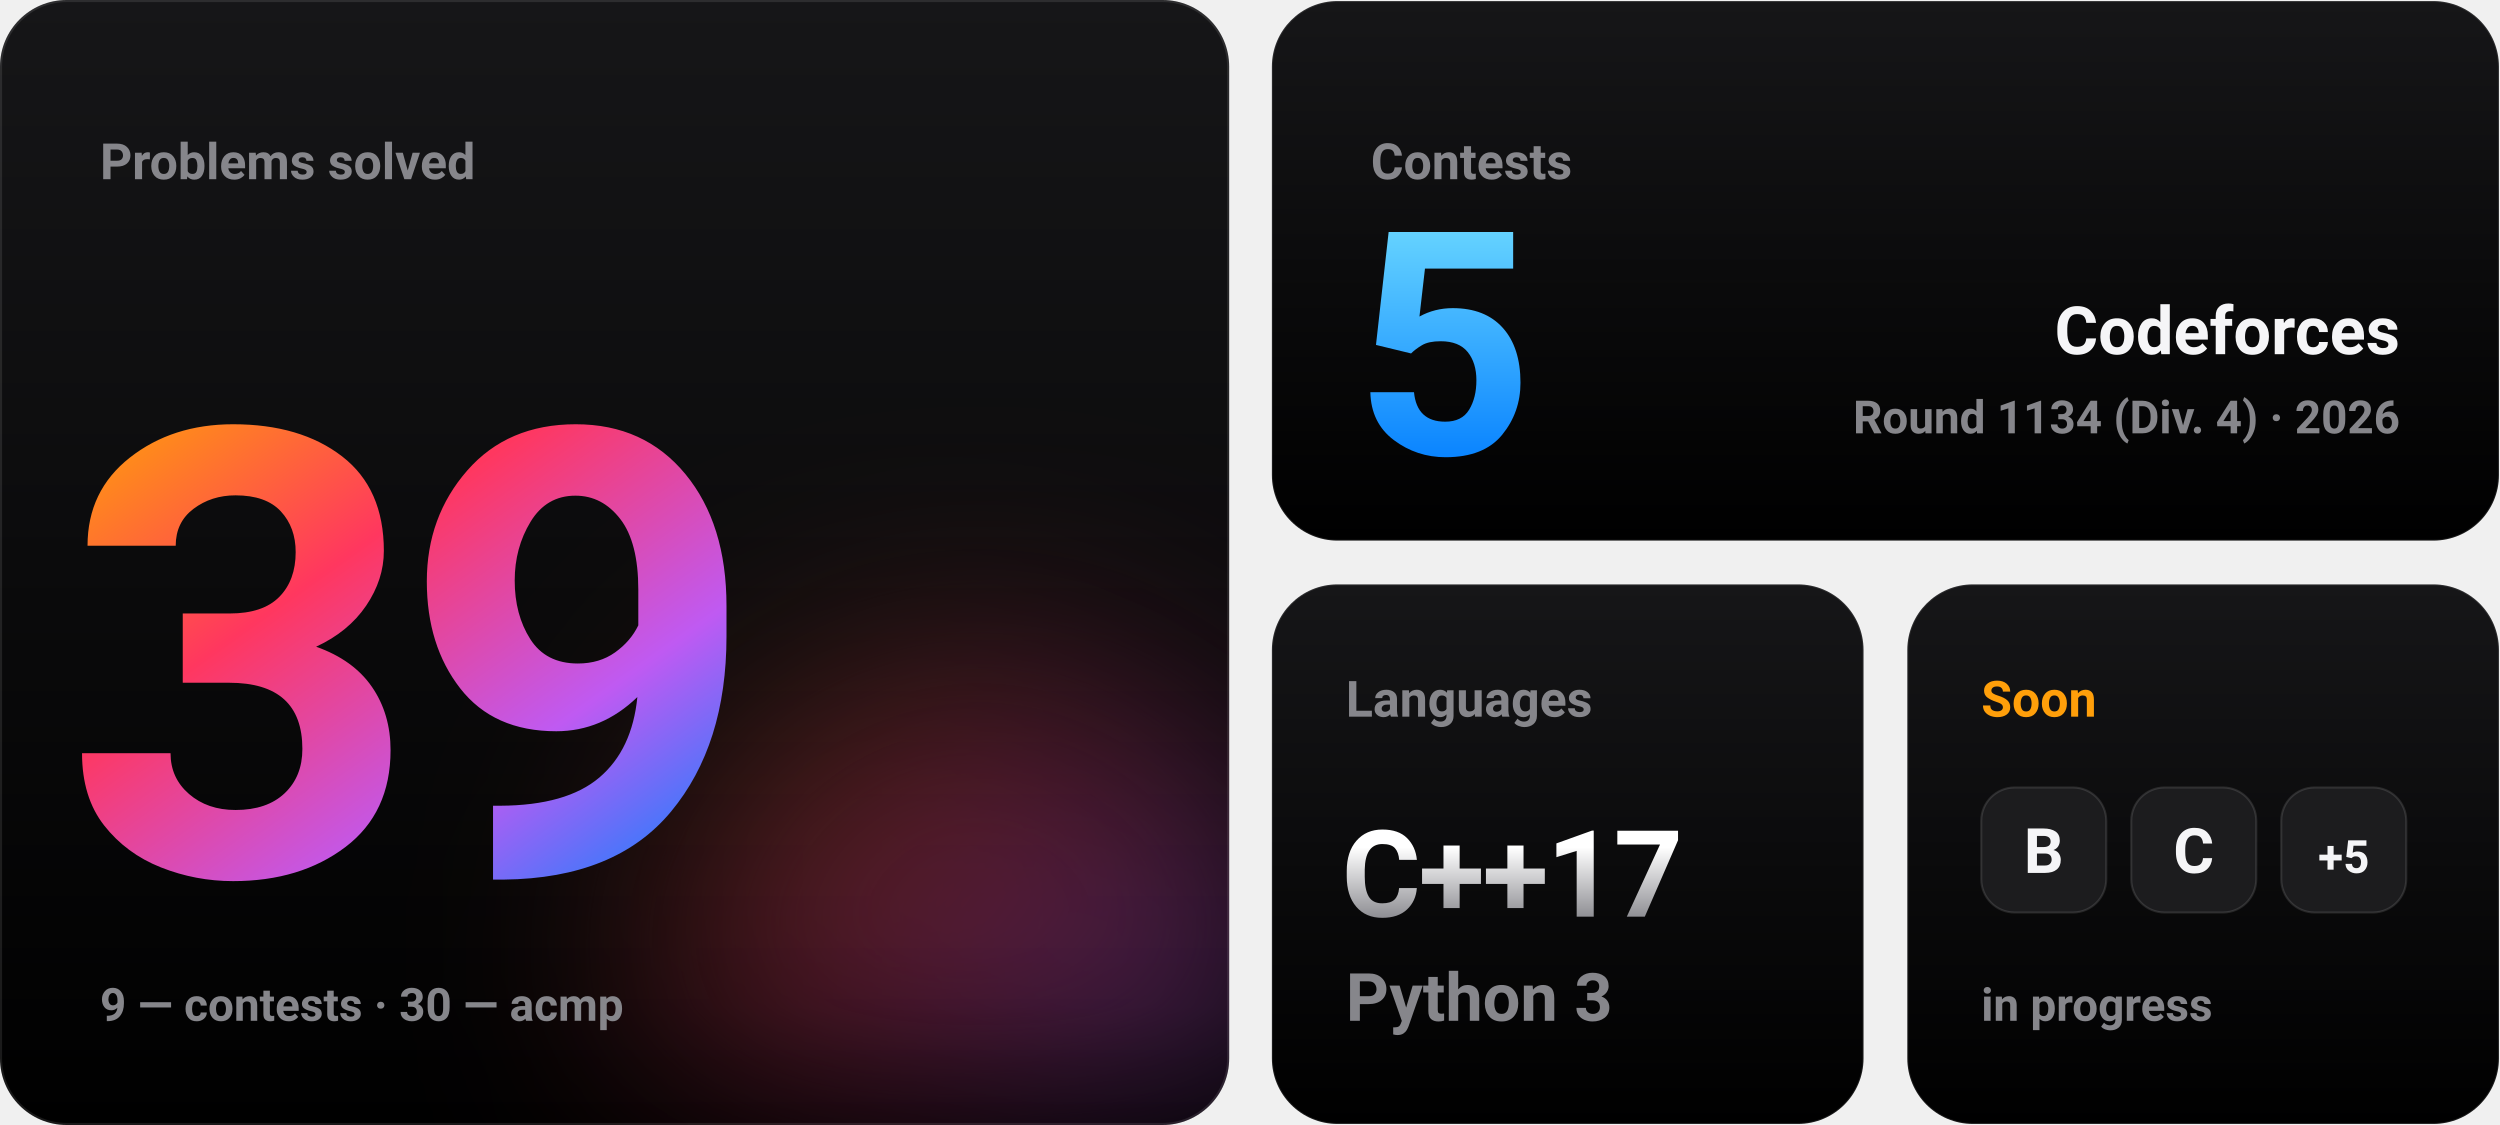
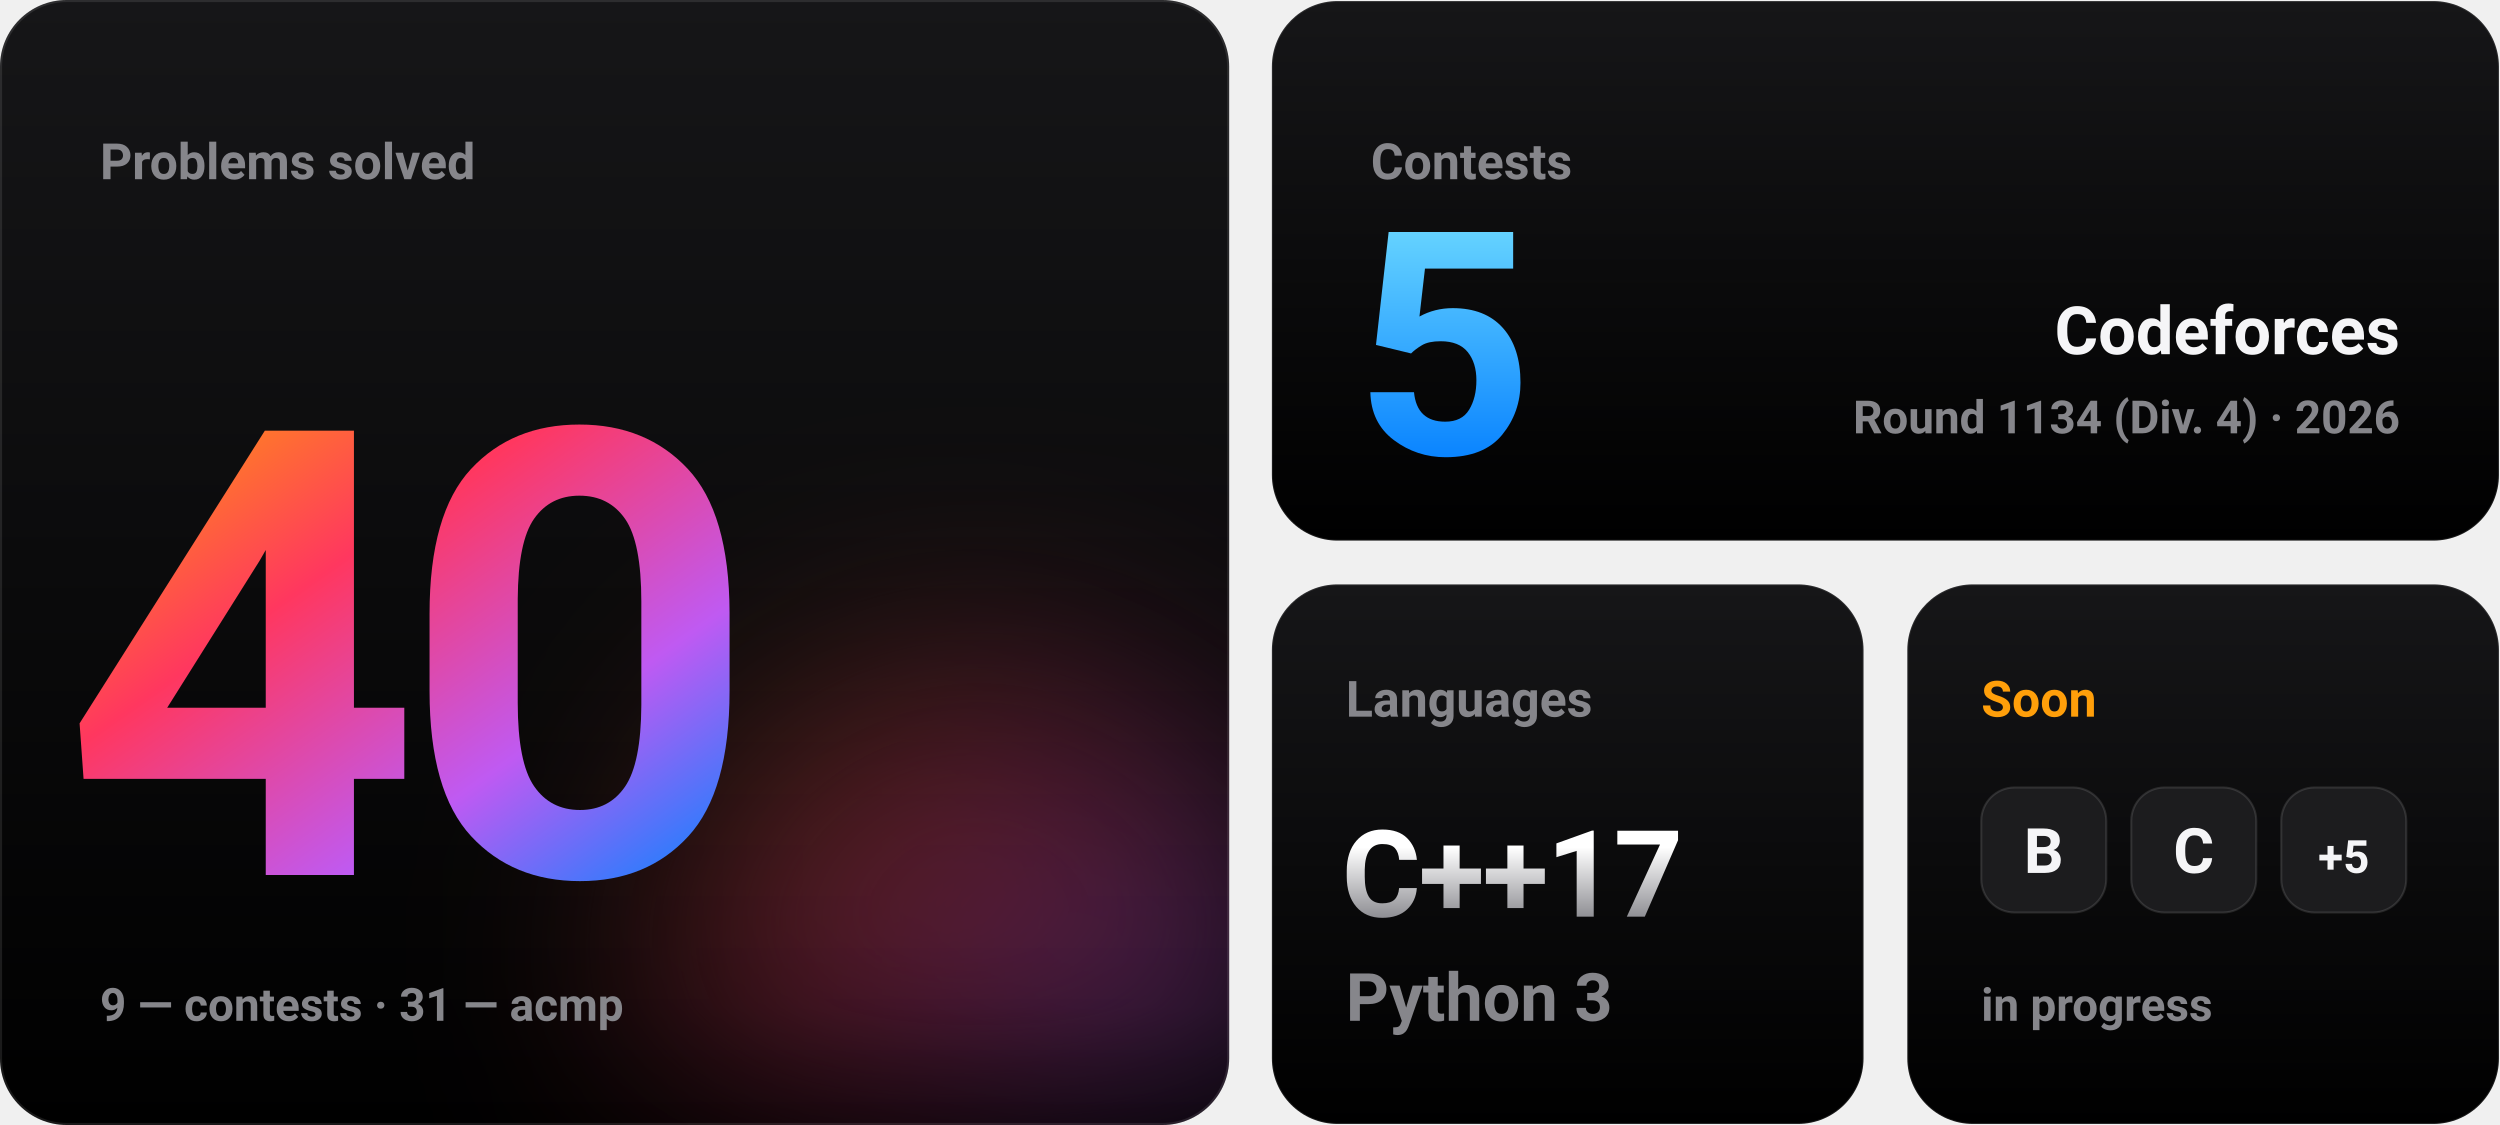
- <svg xmlns="http://www.w3.org/2000/svg" width="1200" height="540" viewBox="0 0 1200 540" role="img" aria-label="Problems solved: 39 (9 from contests, 30 from acmp). Contests: 5. Soon: B, C, D, E, F, G, H.">
+ <svg xmlns="http://www.w3.org/2000/svg" width="1200" height="540" viewBox="0 0 1200 540" role="img" aria-label="Problems solved: 40 (9 from contests, 31 from acmp). Contests: 5. Soon: B, C, D, E, F, G, H.">
  <defs>
    <linearGradient id="ai" x1="0" y1="0" x2="1" y2="1">
      <stop offset="0" stop-color="#ff9f0a" />
      <stop offset="0.35" stop-color="#ff375f" />
      <stop offset="0.7" stop-color="#bf5af2" />
      <stop offset="1" stop-color="#0a84ff" />
    </linearGradient>
    <linearGradient id="blue" x1="0" y1="0" x2="0" y2="1">
      <stop offset="0" stop-color="#64d2ff" />
      <stop offset="1" stop-color="#0a84ff" />
    </linearGradient>
    <linearGradient id="titanium" x1="0" y1="0" x2="0" y2="1">
      <stop offset="0.2" stop-color="#ffffff" />
      <stop offset="1" stop-color="#8e8e93" />
    </linearGradient>
    <linearGradient id="tile" x1="0" y1="0" x2="0" y2="1">
      <stop offset="0" stop-color="#161618" />
      <stop offset="1" stop-color="#000000" />
    </linearGradient>
    <filter id="blur" x="-100%" y="-100%" width="300%" height="300%">
      <feGaussianBlur stdDeviation="60" />
    </filter>
    <clipPath id="t1">
      <rect width="590" height="540" rx="32" />
    </clipPath>
  </defs>
  <g font-family="-apple-system, BlinkMacSystemFont, 'SF Pro Display', 'Segoe UI', Roboto, Helvetica, Arial, sans-serif">
    <g font-weight="600">
      <g clip-path="url(#t1)">
        <rect width="590" height="540" fill="url(#tile)" />
        <circle cx="470" cy="470" r="150" fill="url(#ai)" opacity="0.35" filter="url(#blur)">
          <animate attributeName="r" values="120;220;120" dur="5s" repeatCount="indefinite" calcMode="spline" keyTimes="0;0.5;1" keySplines="0.45 0 0.55 1;0.45 0 0.55 1" />
        </circle>
      </g>
      <rect x="0.5" y="0.5" width="589" height="539" rx="31.5" fill="none" stroke="#ffffff" stroke-opacity="0.1" />
      <text x="48" y="86" font-size="24" fill="#86868b">Problems solved</text>
      <g font-size="300" font-weight="700" letter-spacing="-10" fill="url(#ai)">
-         <text x="30" y="420" opacity="0">36<animate attributeName="opacity" values="0;1;0" keyTimes="0;0.000;0.250" calcMode="discrete" dur="0.8s" fill="freeze" />
+         <text x="30" y="420" opacity="0">37<animate attributeName="opacity" values="0;1;0" keyTimes="0;0.000;0.250" calcMode="discrete" dur="0.8s" fill="freeze" />
        </text>
-         <text x="30" y="420" opacity="0">37<animate attributeName="opacity" values="0;1;0" keyTimes="0;0.250;0.500" calcMode="discrete" dur="0.8s" fill="freeze" />
+         <text x="30" y="420" opacity="0">38<animate attributeName="opacity" values="0;1;0" keyTimes="0;0.250;0.500" calcMode="discrete" dur="0.8s" fill="freeze" />
        </text>
-         <text x="30" y="420" opacity="0">38<animate attributeName="opacity" values="0;1;0" keyTimes="0;0.500;0.750" calcMode="discrete" dur="0.8s" fill="freeze" />
+         <text x="30" y="420" opacity="0">39<animate attributeName="opacity" values="0;1;0" keyTimes="0;0.500;0.750" calcMode="discrete" dur="0.8s" fill="freeze" />
        </text>
-         <text x="30" y="420">39<animate attributeName="opacity" values="0;1" keyTimes="0;0.750" calcMode="discrete" dur="0.8s" fill="freeze" />
+         <text x="30" y="420">40<animate attributeName="opacity" values="0;1" keyTimes="0;0.750" calcMode="discrete" dur="0.8s" fill="freeze" />
        </text>
      </g>
-       <text x="48" y="490" font-size="22" fill="#86868b">9 — contests  ·  30 — acmp</text>
+       <text x="48" y="490" font-size="22" fill="#86868b">9 — contests  ·  31 — acmp</text>
      <rect x="610.5" y="0.5" width="589" height="259" rx="31.5" fill="url(#tile)" stroke="#ffffff" stroke-opacity="0.1" />
      <text x="658" y="86" font-size="24" fill="#86868b">Contests</text>
      <text x="650" y="218" font-size="150" font-weight="700" letter-spacing="-4" fill="url(#blue)">5</text>
      <text x="1152" y="170" font-size="32" font-weight="700" fill="#f5f5f7" text-anchor="end">Codeforces</text>
      <text x="1152" y="208" font-size="22" fill="#86868b" text-anchor="end">Round 1134 (Div. 4) · 2026</text>
      <rect x="610.5" y="280.5" width="284" height="259" rx="31.5" fill="url(#tile)" stroke="#ffffff" stroke-opacity="0.1" />
      <text x="646" y="344" font-size="24" fill="#86868b">Languages</text>
      <text x="644" y="440" font-size="58" font-weight="700" letter-spacing="-1" fill="url(#titanium)">C++17</text>
      <text x="646" y="490" font-size="32" fill="#86868b">Python 3</text>
      <rect x="915.5" y="280.5" width="284" height="259" rx="31.5" fill="url(#tile)" stroke="#ffffff" stroke-opacity="0.1" />
      <text x="951" y="344" font-size="24" fill="#ff9f0a">Soon</text>
      <rect x="951" y="378" width="60" height="60" rx="16" fill="#1c1c1e" stroke="#ffffff" stroke-opacity="0.12" />
      <text x="981" y="419" font-size="30" font-weight="700" fill="#f5f5f7" text-anchor="middle">B</text>
      <rect x="1023" y="378" width="60" height="60" rx="16" fill="#1c1c1e" stroke="#ffffff" stroke-opacity="0.12" />
      <text x="1053" y="419" font-size="30" font-weight="700" fill="#f5f5f7" text-anchor="middle">C</text>
      <rect x="1095" y="378" width="60" height="60" rx="16" fill="#1c1c1e" stroke="#ffffff" stroke-opacity="0.12" />
      <text x="1125" y="419" font-size="22" font-weight="700" fill="#f5f5f7" text-anchor="middle">+5</text>
      <text x="951" y="490" font-size="22" fill="#86868b">in progress</text>
    </g>
  </g>
</svg>
